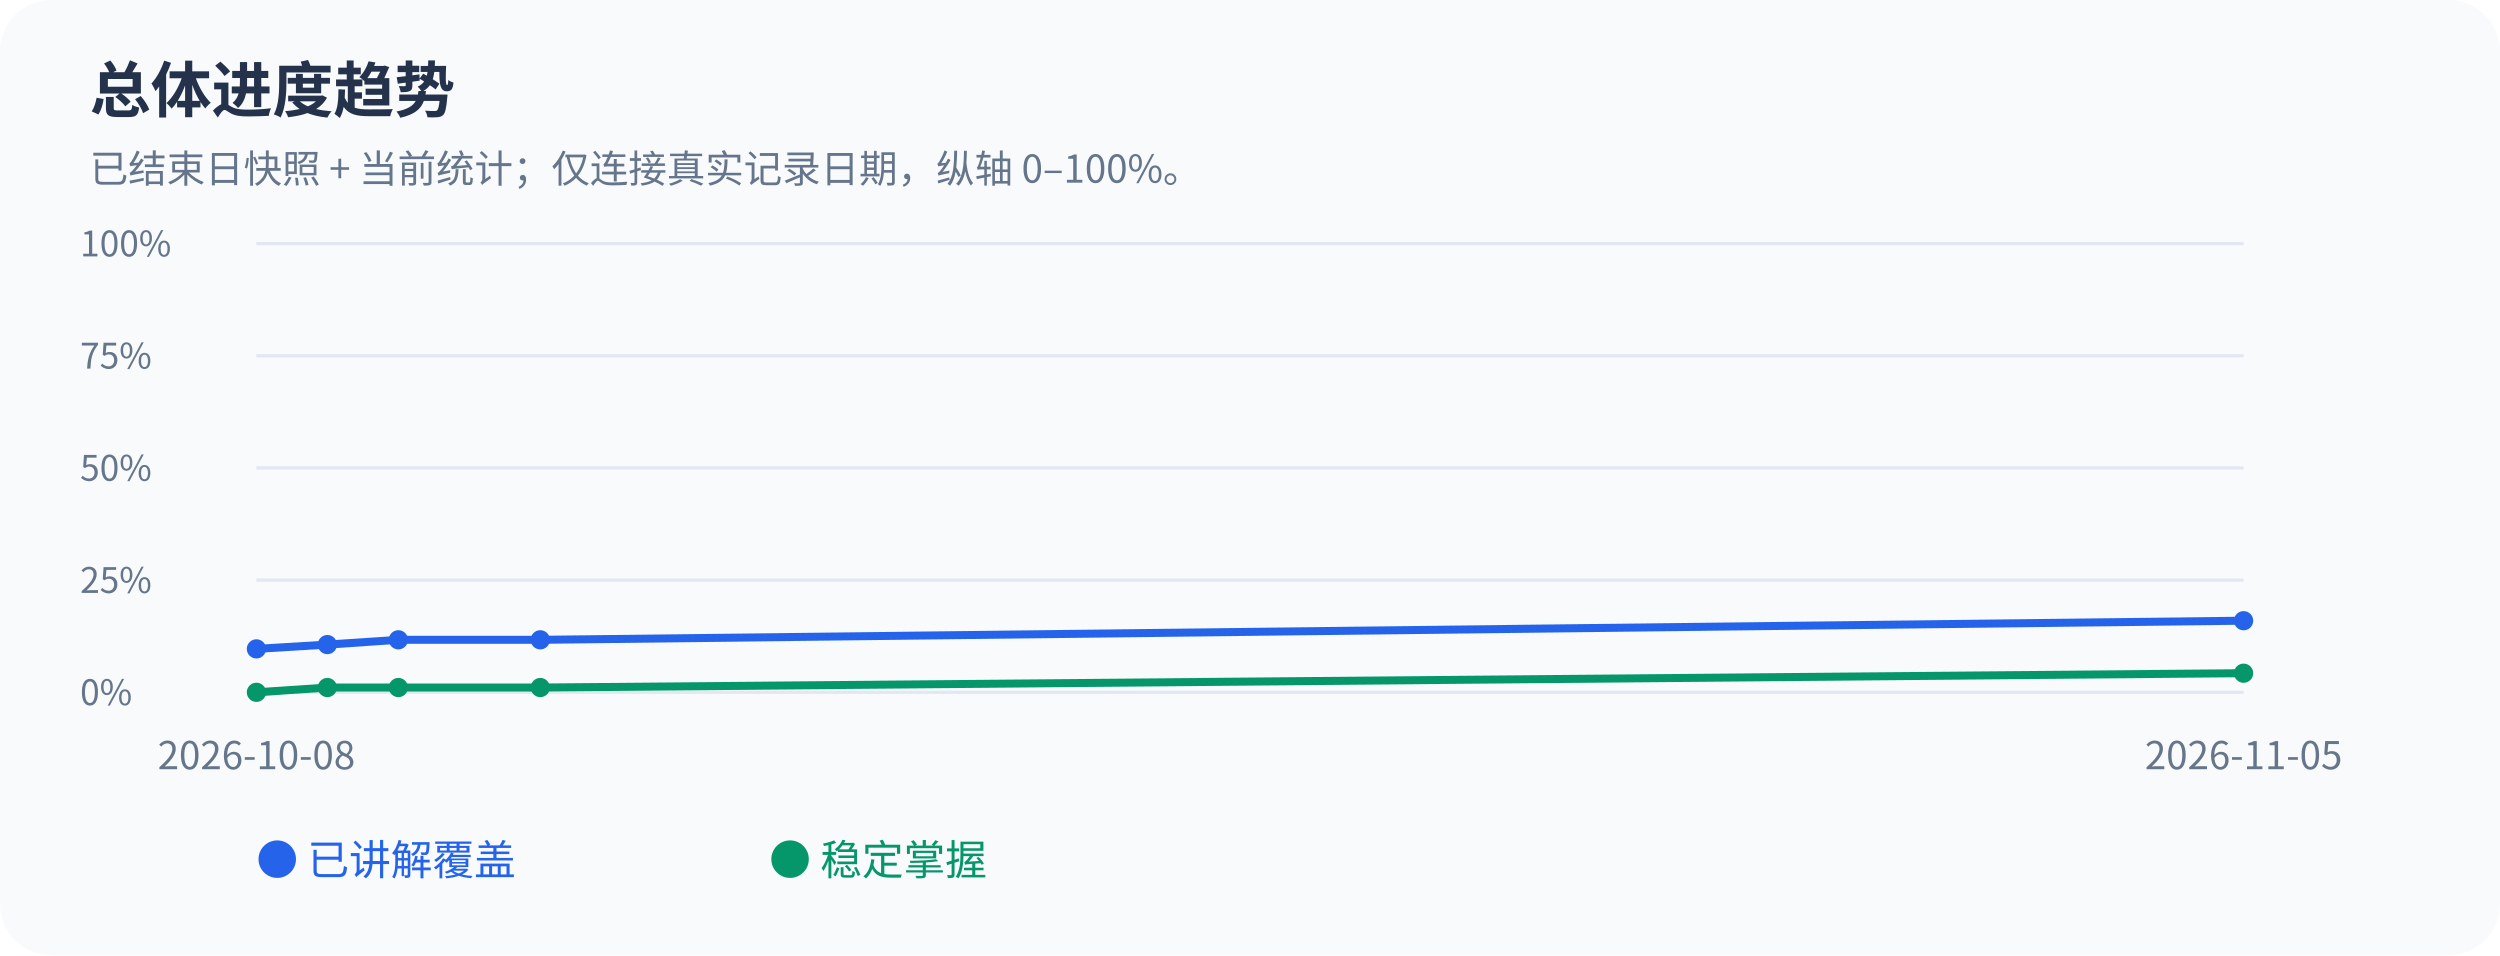
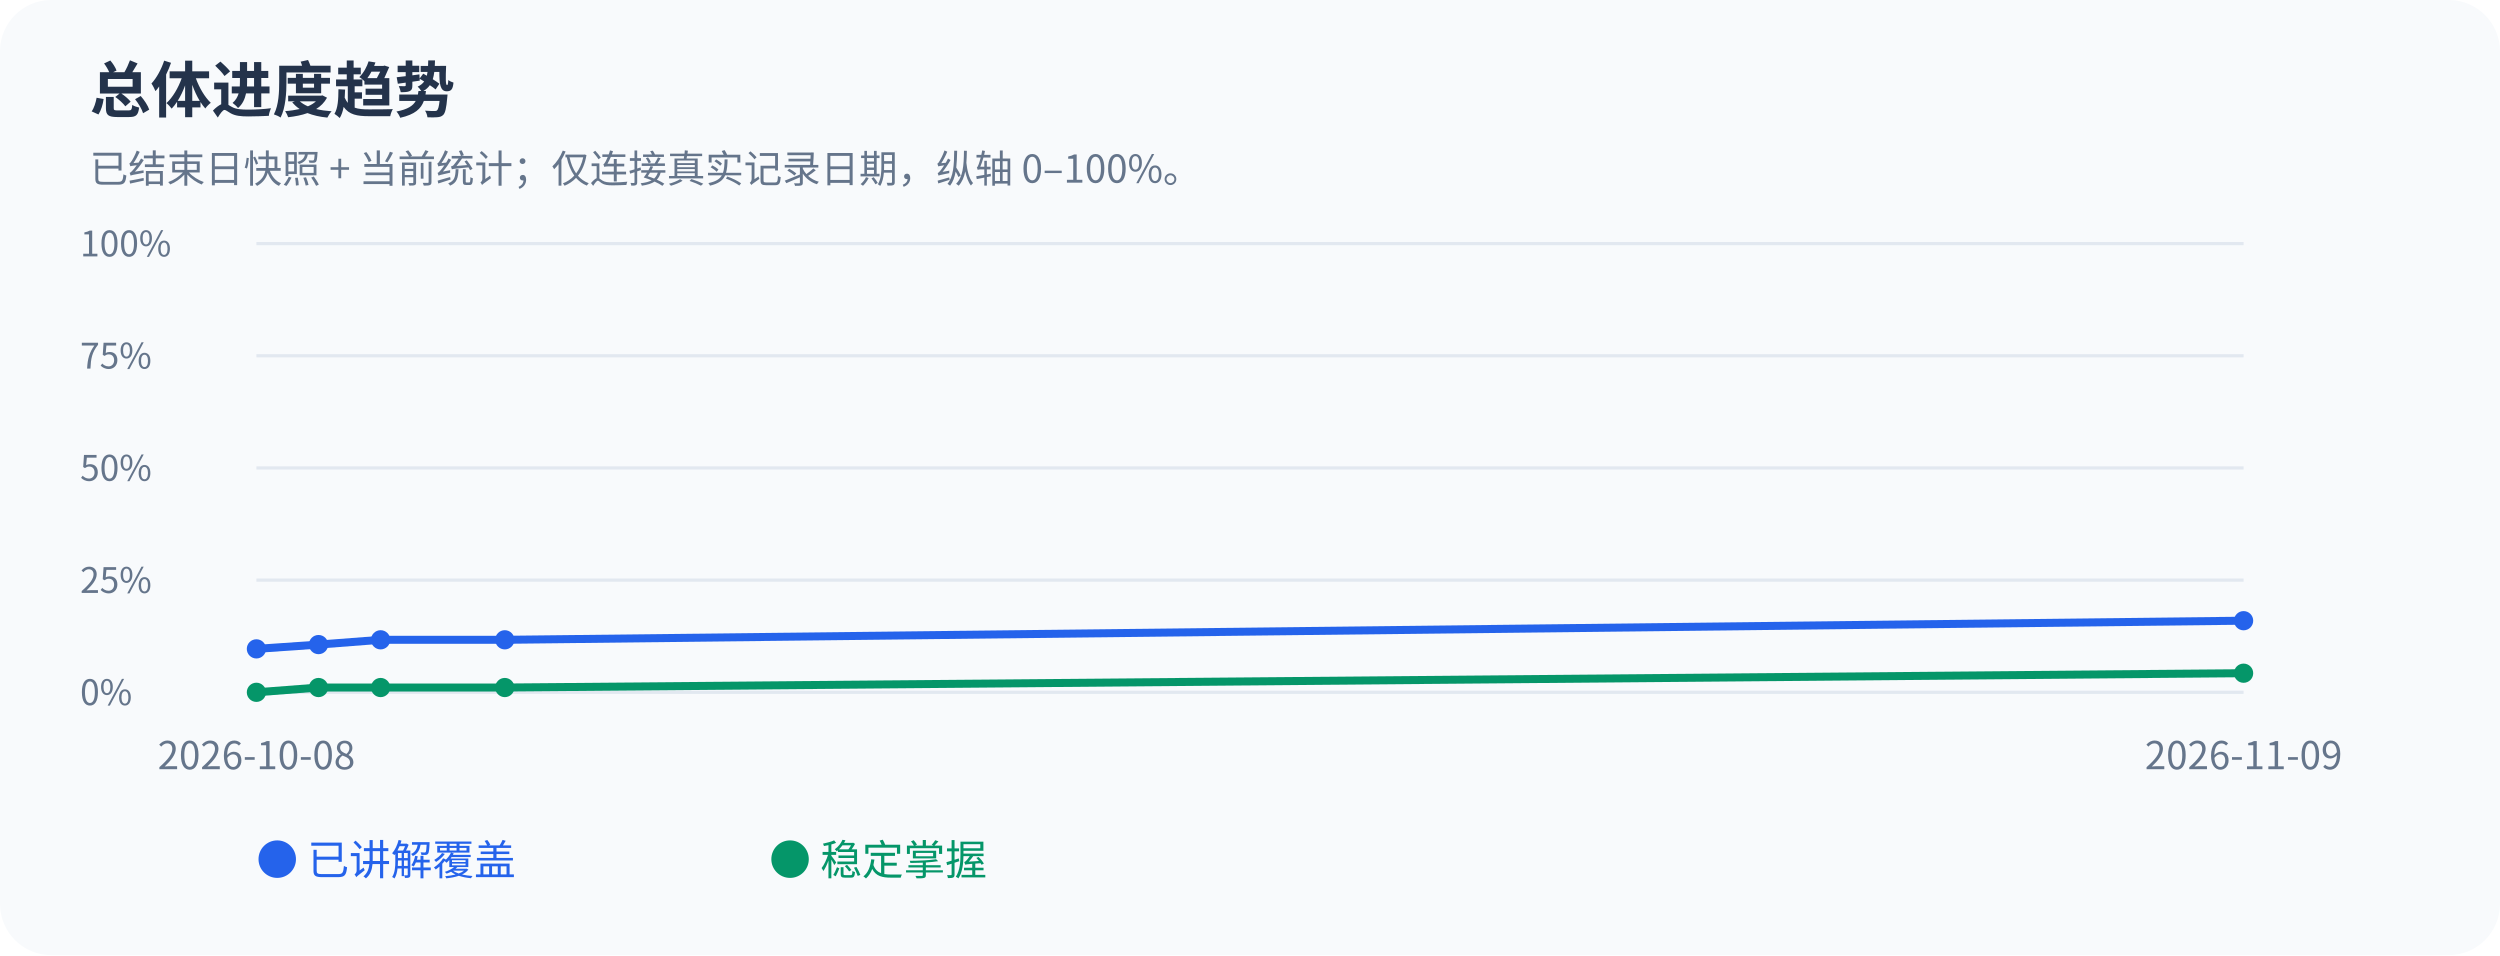
<svg xmlns="http://www.w3.org/2000/svg" width="780" height="298" viewBox="0 0 780 298" role="img" aria-labelledby="title desc">
  <style>text{font-family:system-ui,"Noto Sans CJK SC","Microsoft YaHei",sans-serif;fill:#24334b}.muted{fill:#65758b}.blue{fill:#2563eb}.green{fill:#059669}</style>
  <rect width="100%" height="100%" rx="16" fill="#f8fafc" />
  <text x="28" y="35" font-size="19" font-weight="700">总体进度趋势</text>
  <text x="28" y="57" class="muted" font-size="12">已结束日快照 + 当前统计；仅连接真实记录日期，纵轴 0–100%。</text>
  <line x1="80" y1="216" x2="700" y2="216" stroke="#e2e8f0" />
  <text x="25" y="220" font-size="11" class="muted">0%</text>
  <line x1="80" y1="181.0" x2="700" y2="181.0" stroke="#e2e8f0" />
  <text x="25" y="185.0" font-size="11" class="muted">25%</text>
  <line x1="80" y1="146.0" x2="700" y2="146.0" stroke="#e2e8f0" />
  <text x="25" y="150.0" font-size="11" class="muted">50%</text>
  <line x1="80" y1="111.0" x2="700" y2="111.0" stroke="#e2e8f0" />
  <text x="25" y="115.0" font-size="11" class="muted">75%</text>
  <line x1="80" y1="76" x2="700" y2="76" stroke="#e2e8f0" />
  <text x="25" y="80" font-size="11" class="muted">100%</text>
  <circle cx="80.00" cy="202.45" r="3" fill="#2563eb" />
-   <circle cx="102.14" cy="201.11" r="3" fill="#2563eb" />
-   <circle cx="124.29" cy="199.62" r="3" fill="#2563eb" />
-   <circle cx="168.57" cy="199.62" r="3" fill="#2563eb" />
+   <circle cx="99.38" cy="201.11" r="3" fill="#2563eb" />
+   <circle cx="118.75" cy="199.62" r="3" fill="#2563eb" />
+   <circle cx="157.50" cy="199.62" r="3" fill="#2563eb" />
  <circle cx="700.00" cy="193.66" r="3" fill="#2563eb" />
-   <polyline points="80.00,202.45 102.14,201.11 124.29,199.62 168.57,199.62 700.00,193.66" fill="none" stroke="#2563eb" stroke-width="2.5" />
+   <polyline points="80.00,202.45 99.38,201.11 118.75,199.62 157.50,199.62 700.00,193.66" fill="none" stroke="#2563eb" stroke-width="2.5" />
  <circle cx="80.00" cy="216.00" r="3" fill="#059669" />
-   <circle cx="102.14" cy="214.51" r="3" fill="#059669" />
-   <circle cx="124.29" cy="214.51" r="3" fill="#059669" />
-   <circle cx="168.57" cy="214.51" r="3" fill="#059669" />
+   <circle cx="99.38" cy="214.51" r="3" fill="#059669" />
+   <circle cx="118.75" cy="214.51" r="3" fill="#059669" />
+   <circle cx="157.50" cy="214.51" r="3" fill="#059669" />
  <circle cx="700.00" cy="210.04" r="3" fill="#059669" />
-   <polyline points="80.00,216.00 102.14,214.51 124.29,214.51 168.57,214.51 700.00,210.04" fill="none" stroke="#059669" stroke-width="2.5" />
+   <polyline points="80.00,216.00 99.38,214.51 118.75,214.51 157.50,214.51 700.00,210.04" fill="none" stroke="#059669" stroke-width="2.5" />
  <text x="80.00" y="240" text-anchor="middle" font-size="12" class="muted">2026-10-08</text>
-   <text x="700.00" y="240" text-anchor="middle" font-size="12" class="muted">2026-11-05</text>
+   <text x="700.00" y="240" text-anchor="middle" font-size="12" class="muted">2026-11-09</text>
  <text x="80" y="273" font-size="13" class="blue">● 已讲解覆盖</text>
  <text x="240" y="273" font-size="13" class="green">● 稳定掌握</text>
</svg>
